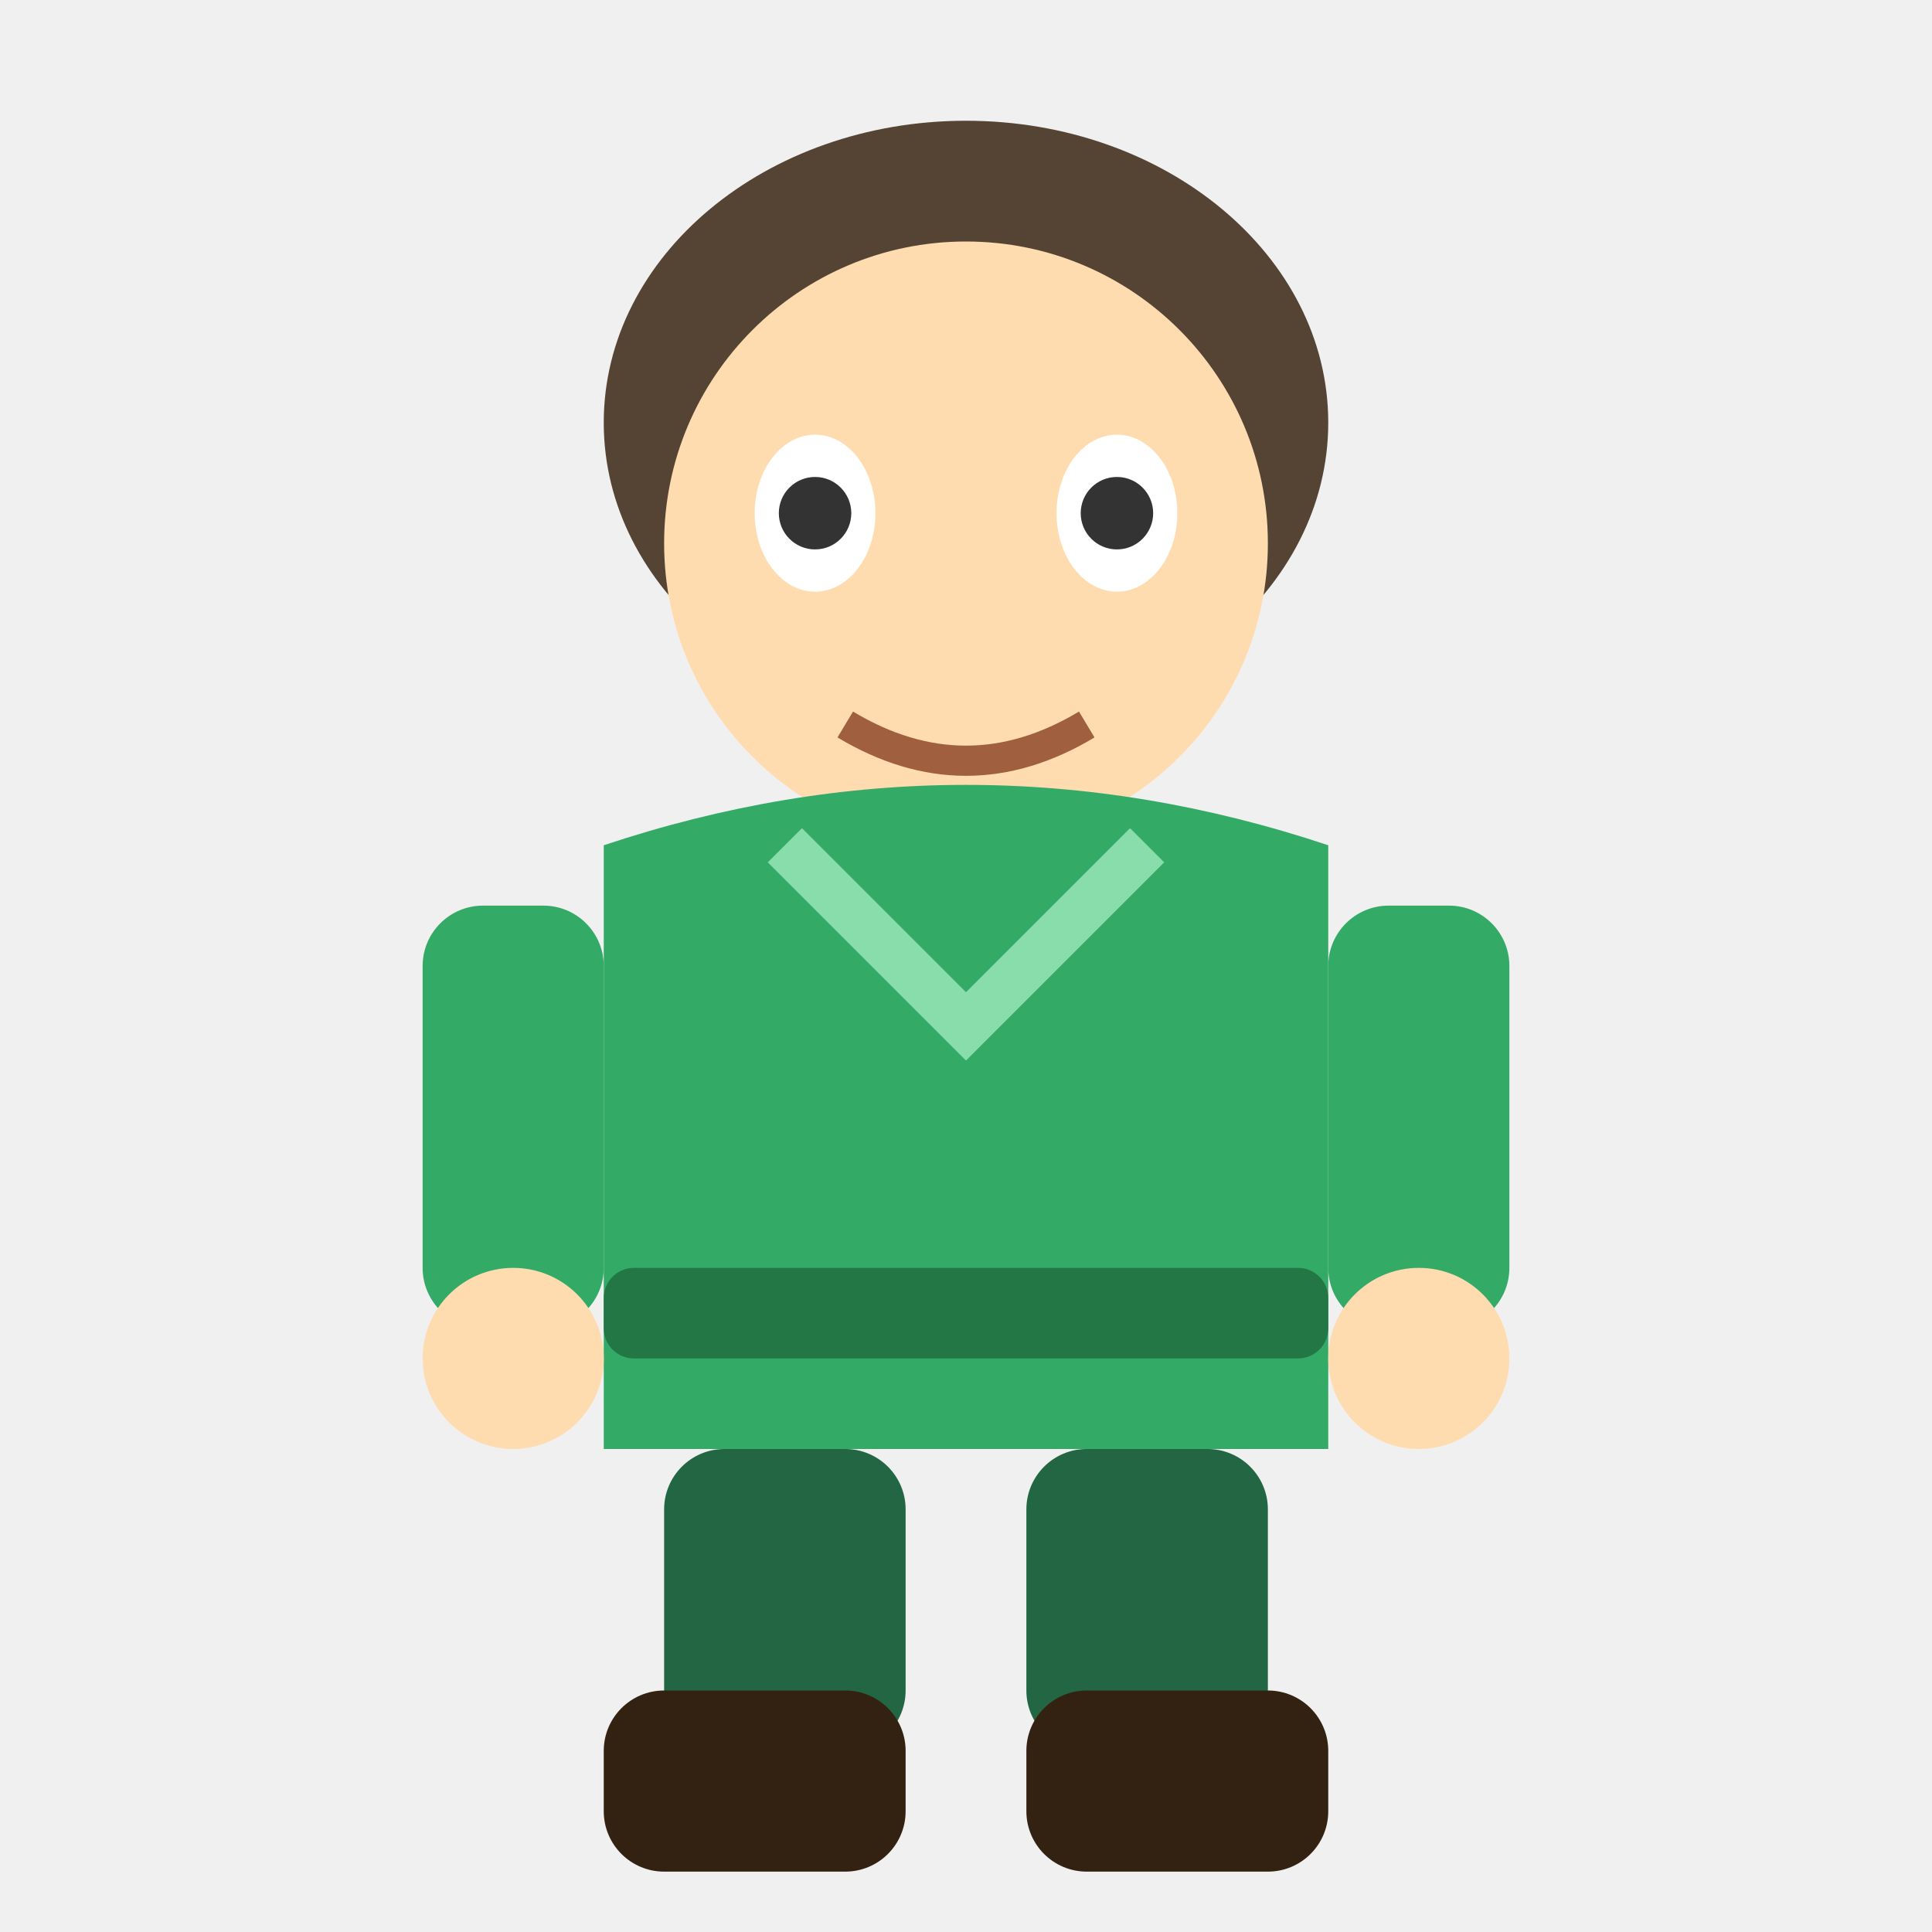
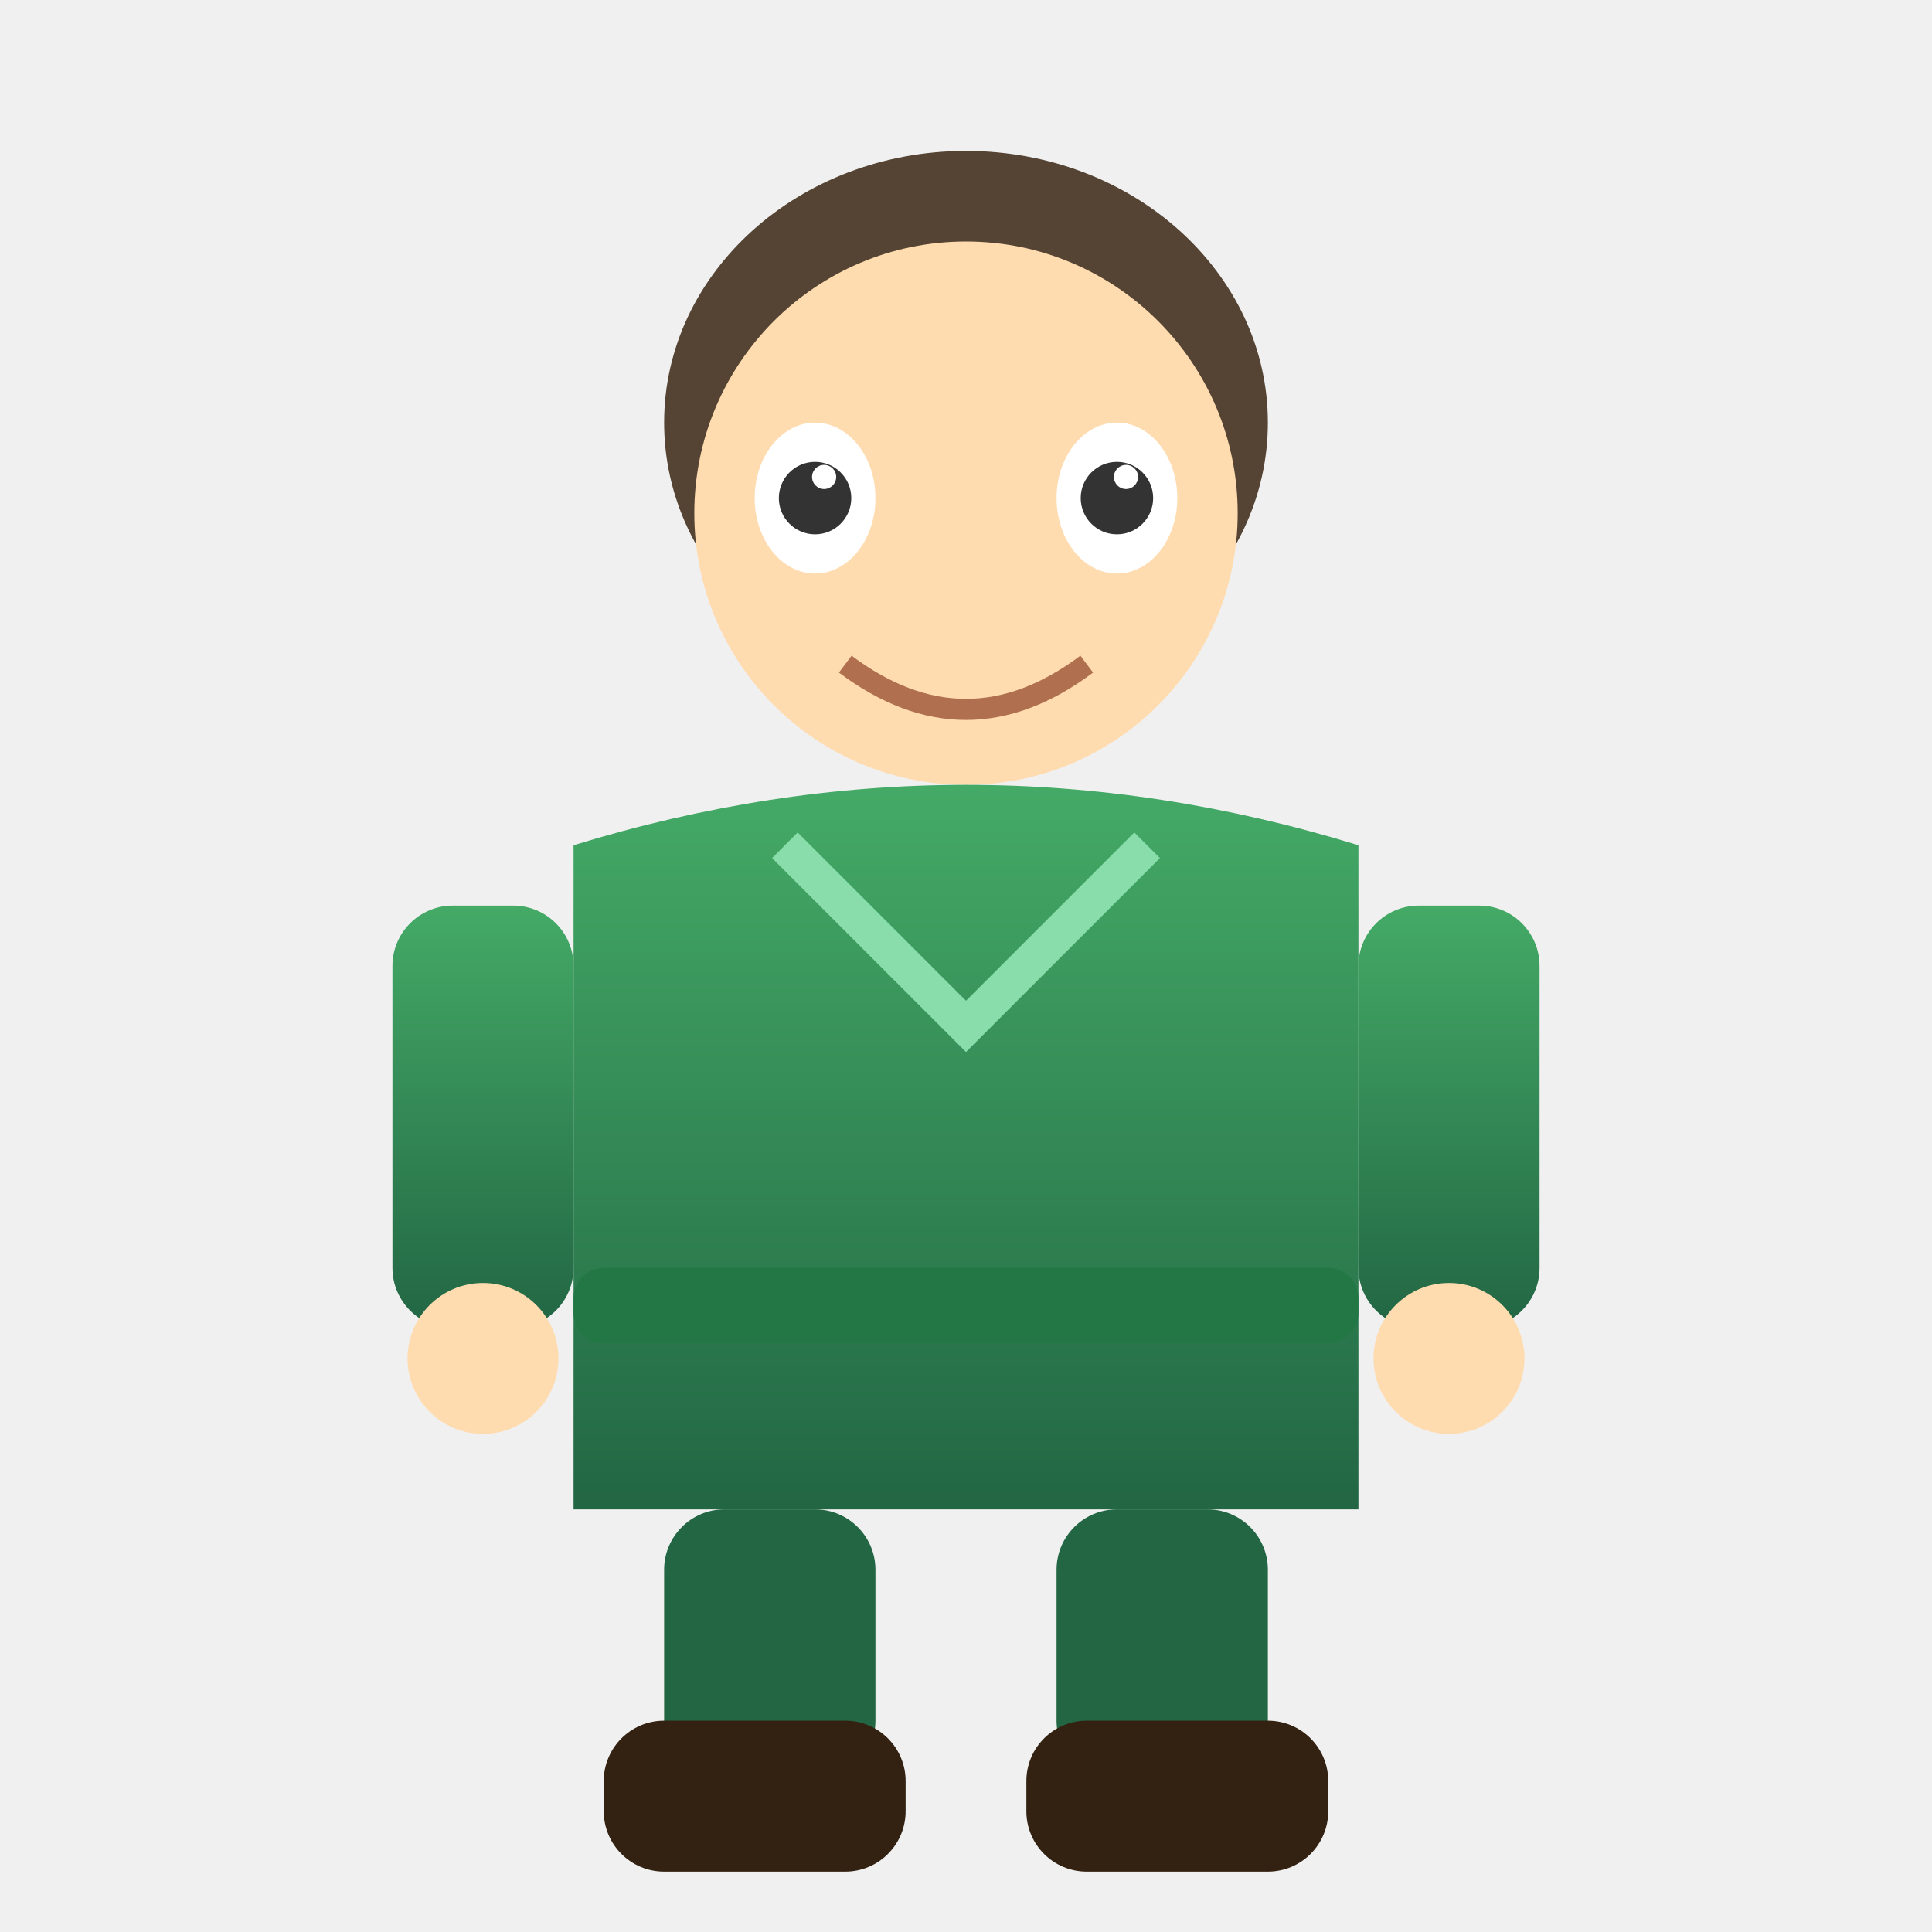
- <svg xmlns="http://www.w3.org/2000/svg" width="32" height="32" viewBox="0 0 32 32">
-   <ellipse cx="16" cy="7" rx="6" ry="5" fill="#554433" />
-   <ellipse cx="16" cy="9" rx="5" ry="5" fill="#ffdcb0" />
-   <ellipse cx="13.5" cy="8.5" rx="1" ry="1.3" fill="#fff" />
-   <circle cx="13.5" cy="8.5" r="0.6" fill="#333" />
-   <ellipse cx="18.5" cy="8.5" rx="1" ry="1.3" fill="#fff" />
-   <circle cx="18.5" cy="8.5" r="0.6" fill="#333" />
-   <path d="M14 12 Q16 13.2 18 12" stroke="#a06040" fill="none" stroke-width="0.5" />
-   <path d="M10 14 L10 24 L22 24 L22 14 Q16 12 10 14Z" fill="#33aa66" />
-   <path d="M13 14 L16 17 L19 14" stroke="#88ddaa" fill="none" stroke-width="0.8" />
-   <rect x="10" y="21" width="12" height="1.5" fill="#227744" rx="0.5" />
-   <rect x="7" y="15" width="3" height="7" fill="#33aa66" rx="1" />
-   <rect x="22" y="15" width="3" height="7" fill="#33aa66" rx="1" />
-   <circle cx="8.5" cy="22.5" r="1.5" fill="#ffdcb0" />
-   <circle cx="23.5" cy="22.5" r="1.5" fill="#ffdcb0" />
-   <rect x="11" y="24" width="4" height="5" fill="#226644" rx="1" />
-   <rect x="17" y="24" width="4" height="5" fill="#226644" rx="1" />
-   <rect x="10" y="28" width="5" height="3" fill="#332211" rx="1" />
-   <rect x="17" y="28" width="5" height="3" fill="#332211" rx="1" />
+ <svg xmlns="http://www.w3.org/2000/svg" width="64" height="64" viewBox="0 0 64 64">
+   <defs>
+     <linearGradient id="grobe" x1="0" y1="0" x2="0" y2="1">
+       <stop offset="0" stop-color="#44aa66" />
+       <stop offset="1" stop-color="#226644" />
+     </linearGradient>
+   </defs>
+   <ellipse cx="32" cy="14" rx="10" ry="9" fill="#554433" />
+   <ellipse cx="32" cy="17" rx="9" ry="9" fill="#ffdcb0" />
+   <ellipse cx="27" cy="16.5" rx="2" ry="2.5" fill="#ffffff" />
+   <circle cx="27" cy="16.5" r="1.2" fill="#333" />
+   <circle cx="27.3" cy="15.8" r="0.4" fill="#ffffff" />
+   <ellipse cx="37" cy="16.5" rx="2" ry="2.5" fill="#ffffff" />
+   <circle cx="37" cy="16.5" r="1.2" fill="#333" />
+   <circle cx="37.3" cy="15.8" r="0.4" fill="#ffffff" />
+   <path d="M28 22 Q32 25 36 22" stroke="#b07050" fill="none" stroke-width="0.7" />
+   <path d="M19 28 L19 50 L45 50 L45 28 Q32 24 19 28Z" fill="url(#grobe)" />
+   <path d="M26 28 L32 34 L38 28" stroke="#88ddaa" fill="none" stroke-width="1.2" />
+   <rect x="19" y="42" width="26" height="2.5" fill="#227744" rx="1" />
+   <rect x="13" y="30" width="6" height="14" fill="url(#grobe)" rx="2" />
+   <rect x="45" y="30" width="6" height="14" fill="url(#grobe)" rx="2" />
+   <circle cx="16" cy="45" r="2.5" fill="#ffdcb0" />
+   <circle cx="48" cy="45" r="2.5" fill="#ffdcb0" />
+   <rect x="22" y="50" width="7" height="9" fill="#226644" rx="2" />
+   <rect x="35" y="50" width="7" height="9" fill="#226644" rx="2" />
+   <rect x="20" y="57" width="10" height="5" fill="#332211" rx="2" />
+   <rect x="34" y="57" width="10" height="5" fill="#332211" rx="2" />
</svg>
